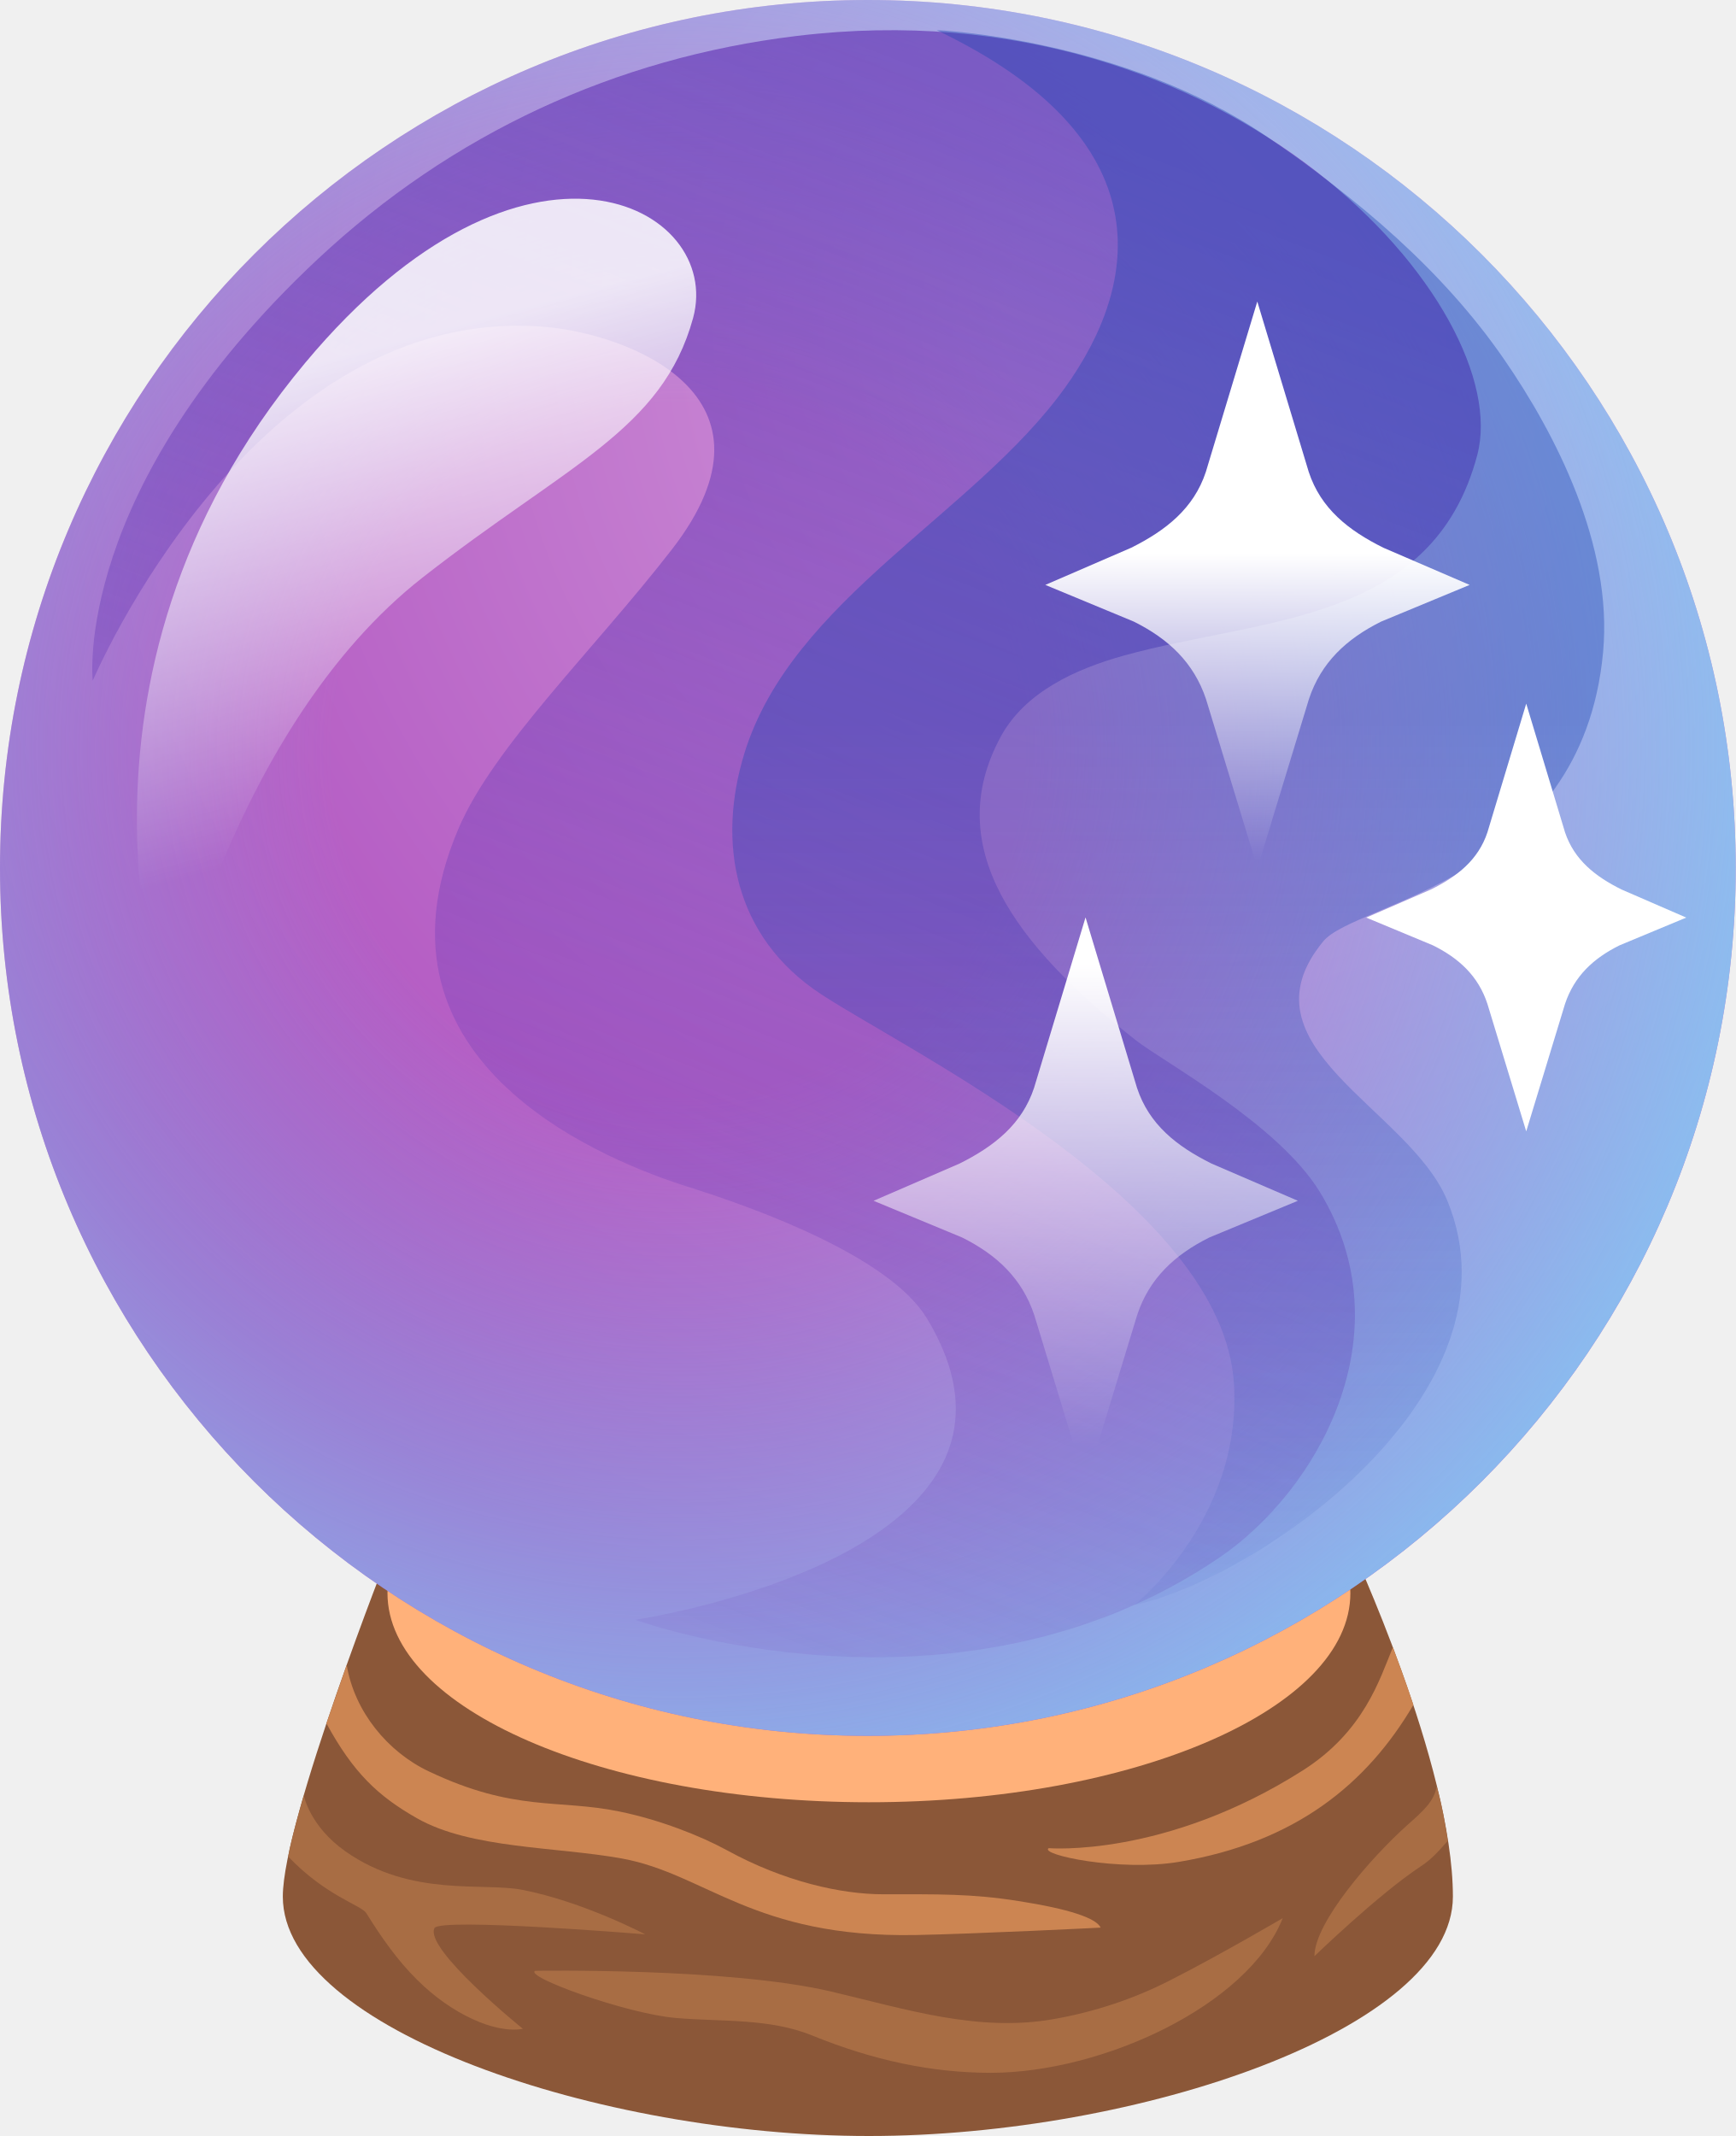
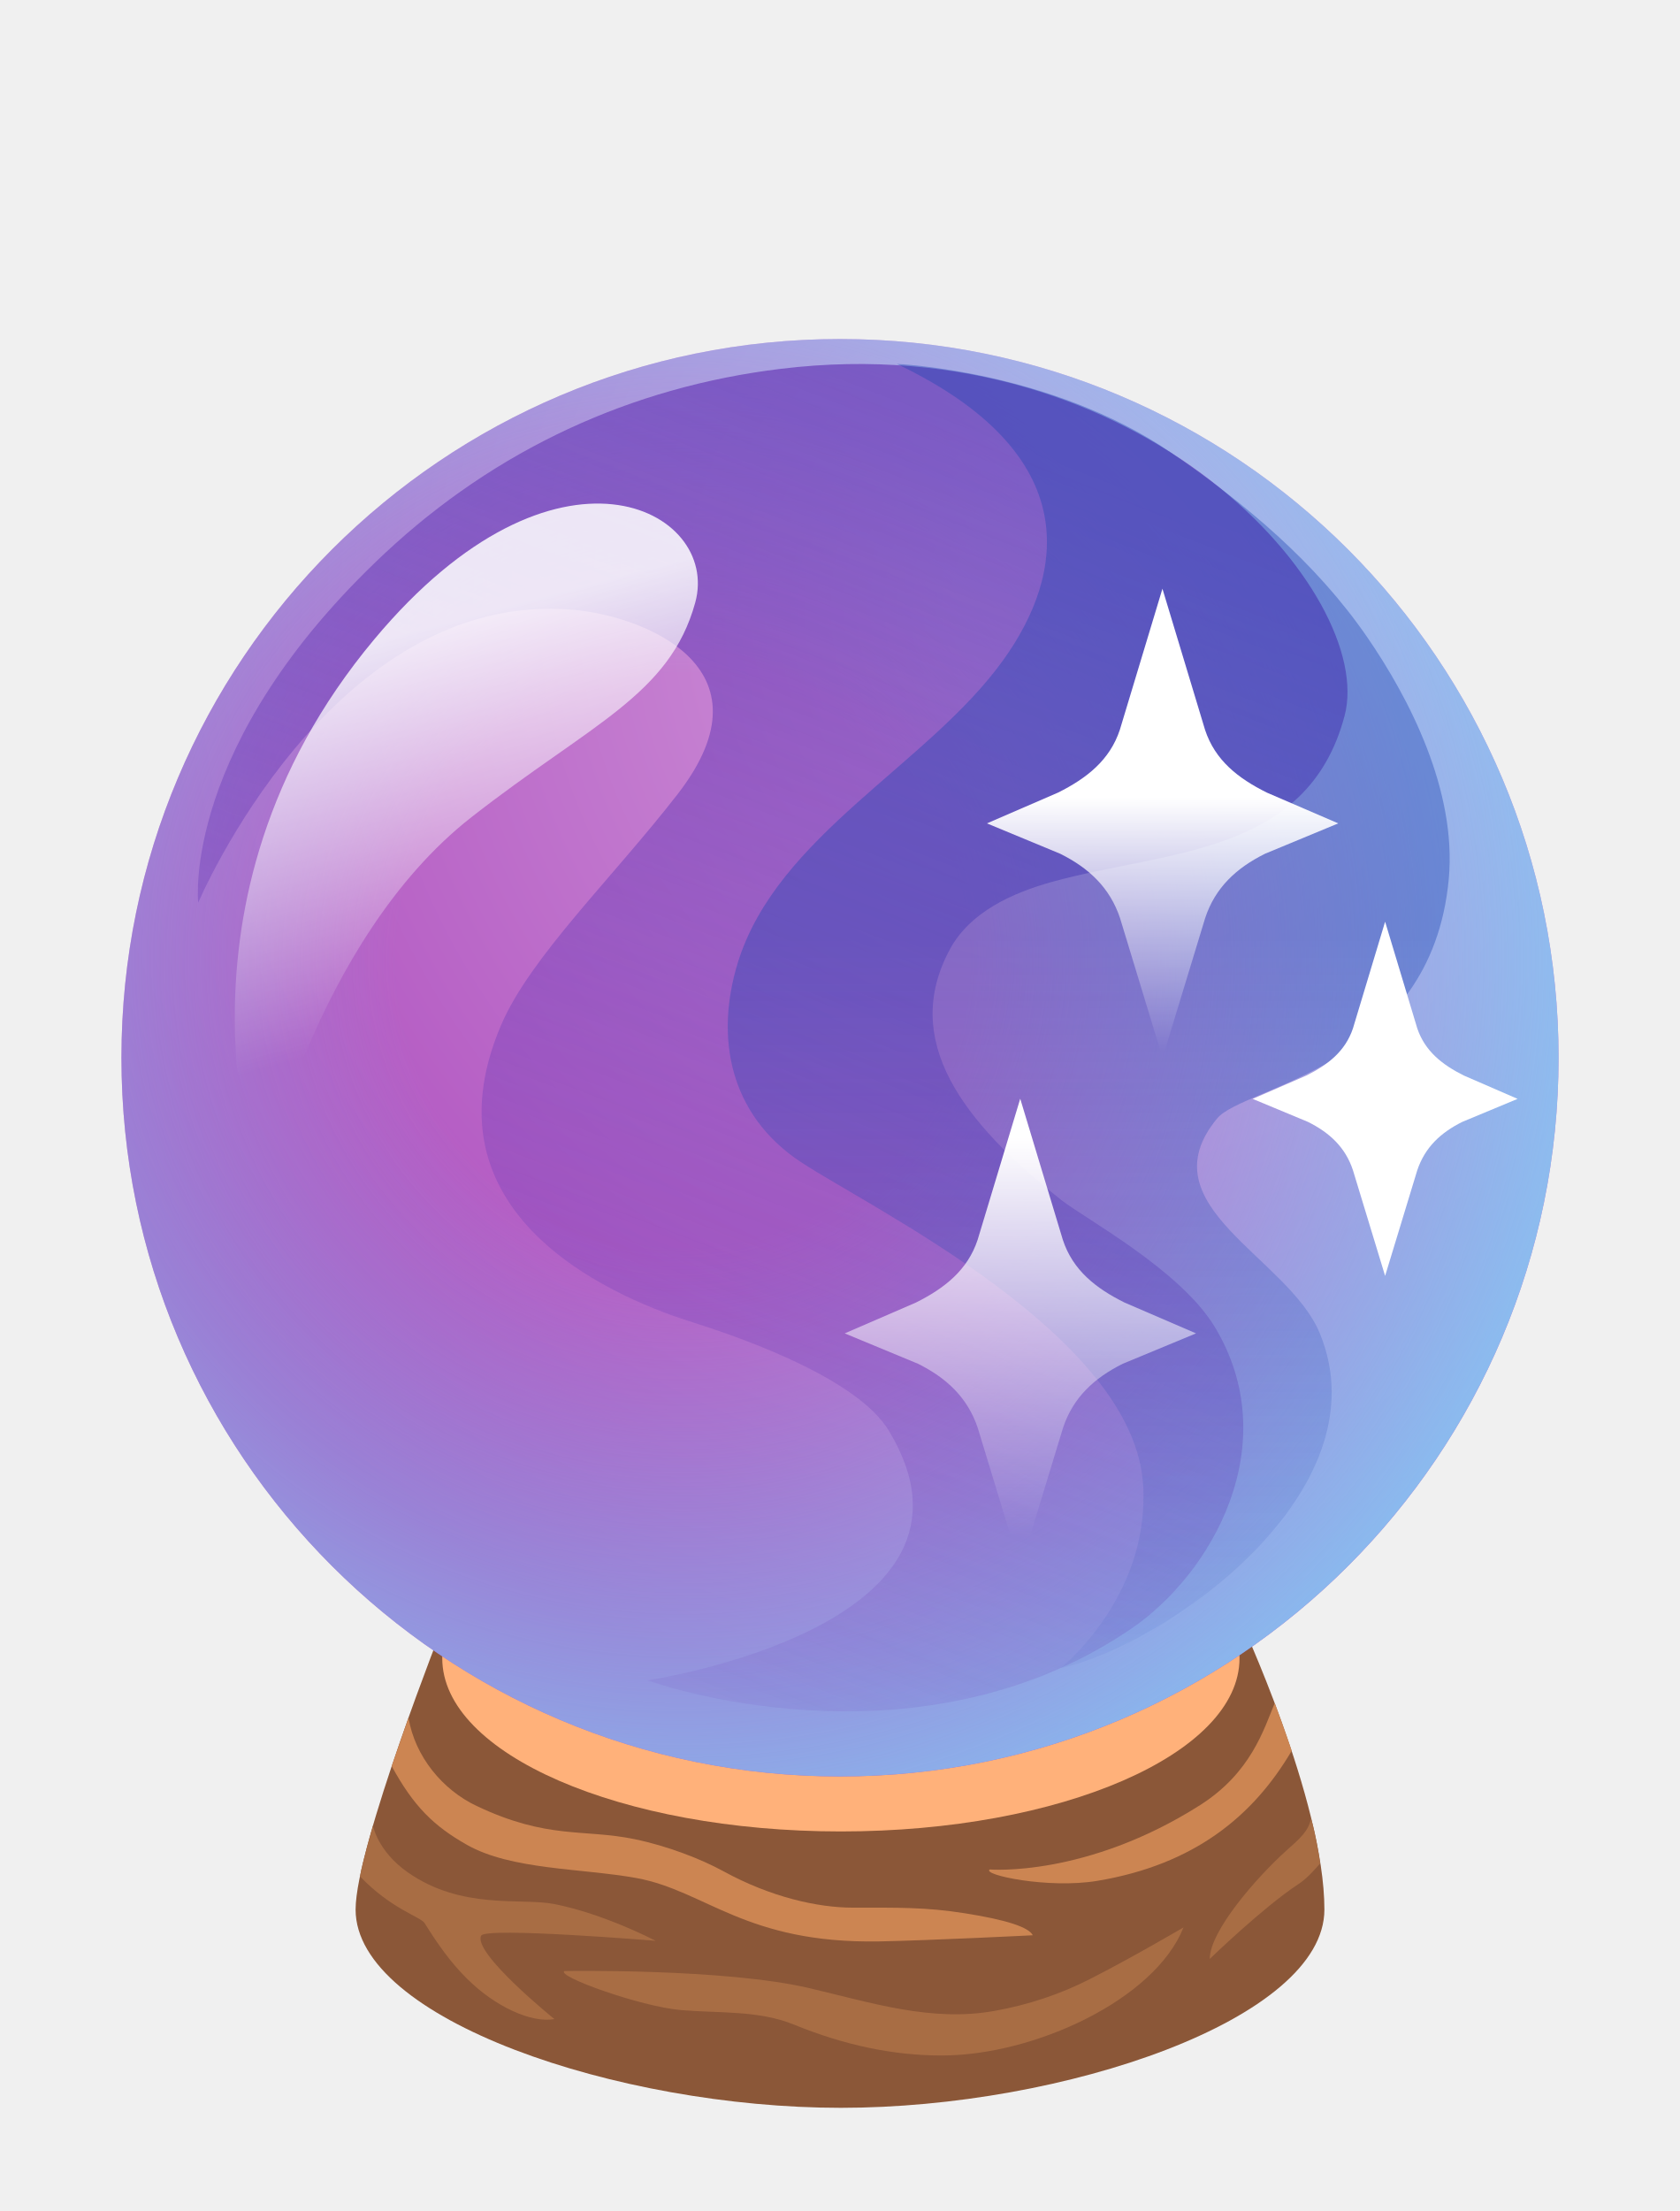
- <svg xmlns="http://www.w3.org/2000/svg" version="1.1" id="Crystal-Ball--Streamline-Noto-Emoji" x="0" y="0" viewBox="0 0 97.52 120" xml:space="preserve" enable-background="new 0 0 128 128" height="360" width="292.56">
+ <svg xmlns="http://www.w3.org/2000/svg" version="1.1" id="Crystal-Ball--Streamline-Noto-Emoji" x="0" y="0" viewBox="0 0 114 150" xml:space="preserve" enable-background="new 0 0 128 128" height="375" width="285">
  <defs id="defs26" />
-   <g id="g26" transform="translate(-15.24,-4)">
+   <g id="g26" transform="translate(-7,19)">
    <g id="g9">
      <g id="g2">
        <path d="m 31.13,110.55 c 0,-4.3 6.01,-19.49 6.01,-19.49 5.79,-1.79 47.6,-0.27 53.97,-0.27 0,0 5.76,12.33 5.76,19.76 0,7.43 -17.68,13.45 -32.81,13.45 -15.13,0 -32.93,-6.02 -32.93,-13.45 z" fill="#8b5738" id="path1" />
        <path d="m 37.01,93.5 a 27.05,11.75 0 1 0 54.1,0 27.05,11.75 0 1 0 -54.1,0" fill="#ffb17a" id="path2" />
      </g>
      <g id="g8">
        <g id="g3">
          <path d="m 38.67,106.15 c 3.02,1.72 7.8,1.59 11.51,2.26 4.72,0.86 7.39,4.46 16.49,4.3 3.25,-0.06 10.83,-0.43 10.41,-0.42 -0.26,-0.53 -1.74,-1.04 -4.62,-1.49 -2.64,-0.42 -4.54,-0.38 -7.6,-0.38 -2.34,0 -5.55,-0.7 -8.79,-2.48 -1.48,-0.81 -3.78,-1.71 -6.03,-2.17 -3.46,-0.71 -5.87,0.04 -10.7,-2.25 -2.31,-1.09 -4.18,-3.35 -4.62,-5.98 l -1.14,3.28 c 1.5,2.75 2.87,4.07 5.09,5.33 z" fill="#cc8552" id="path3" />
        </g>
        <g id="g4">
          <path d="m 88.44,103.46 c -7.74,4.92 -14.28,4.37 -14.28,4.37 -0.55,0.36 3.96,1.33 7.31,0.77 6.58,-1.1 10.58,-4.4 13.18,-8.82 -0.36,-1.12 -1.15,-3.24 -1.15,-3.24 -0.75,1.81 -1.62,4.73 -5.06,6.92 z" fill="#cc8552" id="path4" />
        </g>
        <g id="g5">
          <path d="m 74.51,117.42 c -4.28,0.78 -8.38,-0.55 -12.59,-1.54 -5.77,-1.35 -16.61,-1.16 -16.61,-1.16 -0.65,0.32 5.11,2.41 7.91,2.65 2.55,0.22 5.25,0 7.67,0.99 3.41,1.39 6.71,2.09 10.01,2.09 6.27,0 14.46,-3.78 16.41,-8.69 0,0 -3.58,2.1 -6.36,3.51 -2.02,1.03 -4.2,1.75 -6.44,2.15 z" fill="#a86d44" id="path5" />
        </g>
        <path d="m 35.82,111.48 c 0.85,1.36 1.72,2.62 2.86,3.75 1.93,1.92 4.37,3.03 5.94,2.75 0,0 -5.56,-4.49 -4.97,-5.66 0.3,-0.6 11.84,0.35 11.84,0.35 0,0 -3.5,-1.84 -6.91,-2.5 -2.21,-0.43 -6.25,0.43 -9.93,-2.16 -2.03,-1.43 -2.34,-3.15 -2.34,-3.15 0,0 -0.73,2.49 -0.88,3.44 2.13,2.23 4.11,2.73 4.39,3.18 z" fill="#a86d44" id="path6" />
        <g id="g7">
          <path d="m 94.3,106.54 c -2.02,1.81 -5.21,5.47 -5.21,7.36 0,0 3.58,-3.47 5.99,-5.06 0.6,-0.39 1.03,-0.89 1.5,-1.42 0,0 -0.24,-1.79 -0.62,-3.06 -0.15,0.85 -0.76,1.38 -1.66,2.18 z" fill="#a86d44" id="path7" />
        </g>
      </g>
    </g>
    <g id="g25">
      <g id="g19">
        <g id="g17">
          <radialGradient id="SVGID_1_" cx="77.121" cy="66.694" r="76.184" gradientTransform="rotate(-3.714,-608.323,2.714)" gradientUnits="userSpaceOnUse">
            <stop offset=".104" stop-color="#CE93D8" id="stop9" />
            <stop offset="1" stop-color="#AB47BC" id="stop10" />
          </radialGradient>
          <path d="m 15.24,52.76 a 48.76,48.76 0 1 0 97.52,0 48.76,48.76 0 1 0 -97.52,0" fill="url(#SVGID_1_)" id="path10" style="fill:url(#SVGID_1_)" />
          <radialGradient id="SVGID_2_" cx="53.349" cy="46.135" r="69.389" gradientUnits="userSpaceOnUse">
            <stop offset=".28" stop-color="#81D4FA" stop-opacity="0" id="stop11" />
            <stop offset=".964" stop-color="#81D4FA" stop-opacity=".9" id="stop12" />
          </radialGradient>
          <path d="m 15.24,52.76 a 48.76,48.76 0 1 0 97.52,0 48.76,48.76 0 1 0 -97.52,0" fill="url(#SVGID_2_)" id="path12" style="fill:url(#SVGID_2_)" />
          <linearGradient id="SVGID_3_" gradientUnits="userSpaceOnUse" x1="74.69" y1="10.651" x2="35.942" y2="111.007">
            <stop offset="0" stop-color="#673AB7" id="stop13" />
            <stop offset=".937" stop-color="#673AB7" stop-opacity="0" id="stop14" />
          </linearGradient>
          <path d="m 45.91,22.37 c 4.54,0.39 13.84,3.79 7.07,12.51 -4.45,5.73 -10.01,11.06 -11.98,15.67 -5.69,13.33 8.57,18.77 13,20.16 3.84,1.21 11.24,3.91 13.32,7.36 C 75.35,91.37 50.93,95 50.93,95 c 0,0 17.97,6.55 32.77,-3.46 5.6,-3.79 10.53,-12.61 5.71,-20.55 -2.34,-3.85 -8.79,-7.32 -10.37,-8.56 -6.76,-5.34 -10.93,-10.86 -7.57,-17.05 1.36,-2.5 4.2,-3.8 6.95,-4.56 7.7,-2.13 17.31,-1.75 19.82,-11.26 C 100.41,21.36 84.57,3.04 60,6.02 49.8,7.25 40.62,11.52 33.11,18.54 19.25,31.51 20.45,42.24 20.45,42.24 c 0,0 9.03,-21.3 25.46,-19.87 z" opacity="0.7" fill="url(#SVGID_3_)" id="path14" style="fill:url(#SVGID_3_)" />
          <linearGradient id="SVGID_4_" gradientUnits="userSpaceOnUse" x1="80.878" y1="24.934" x2="80.878" y2="108.077">
            <stop offset=".235" stop-color="#1D44B3" id="stop15" />
            <stop offset=".884" stop-color="#2044B3" stop-opacity=".074" id="stop16" />
            <stop offset=".936" stop-color="#2144B3" stop-opacity="0" id="stop17" />
          </linearGradient>
          <path d="M 99.77,24.22 C 96.29,19.16 91.48,15.14 86.41,11.67 78.32,6.14 67.86,5.69 67.86,5.69 c 12.84,6.14 11.4,14.28 7.21,20.1 -5.1,7.09 -15.33,11.88 -18,20.51 -1.56,5.04 -0.6,10.34 4.31,13.56 4.91,3.22 22.58,11.77 23.19,21.89 0.46,7.62 -5.6,12.42 -5.6,12.42 7.09,-1.53 22.01,-11.97 17.59,-22.71 -2.14,-5.2 -11.87,-8.65 -6.97,-14.58 1.82,-2.21 14.53,-3.39 15.72,-16.25 0.55,-6.01 -2.69,-12.27 -5.54,-16.41 z" opacity="0.39" fill="url(#SVGID_4_)" id="path17" style="fill:url(#SVGID_4_)" />
        </g>
        <linearGradient id="SVGID_5_" gradientUnits="userSpaceOnUse" x1="-2575.355" y1="437.519" x2="-2575.355" y2="471.206" gradientTransform="matrix(-0.965849,0.2591056,0.2591056,0.965849,-2567.86,261.1941)">
          <stop offset=".227" stop-color="#FFFFFF" id="stop18" />
          <stop offset="1" stop-color="#FFFFFF" stop-opacity="0" id="stop19" />
        </linearGradient>
        <path d="m 24.71,61.66 c 0,0 -7.3,-19.36 7.69,-37.29 12.35,-14.78 23.5,-8.8 21.78,-2.5 -1.73,6.3 -7.1,8.24 -15.19,14.57 C 28.3,44.8 24.71,61.66 24.71,61.66 Z" opacity="0.85" fill="url(#SVGID_5_)" id="path19" style="fill:url(#SVGID_5_)" />
      </g>
      <g id="g24">
        <linearGradient id="SVGID_6_" gradientUnits="userSpaceOnUse" x1="85.871" y1="28.96" x2="85.871" y2="52.387">
          <stop offset=".261" stop-color="#FFFFFF" id="stop20" />
          <stop offset="1" stop-color="#FFFFFF" stop-opacity="0" id="stop21" />
        </linearGradient>
        <path d="M 92.96,34.77 C 91.01,33.8 89.45,32.58 88.77,30.51 l -2.89,-9.57 -2.89,9.57 c -0.68,2.06 -2.25,3.29 -4.19,4.26 l -4.83,2.09 4.97,2.06 c 1.95,0.97 3.37,2.3 4.06,4.36 l 2.89,9.49 2.89,-9.49 c 0.68,-2.06 2.11,-3.39 4.06,-4.36 l 4.97,-2.06 z" fill="url(#SVGID_6_)" id="path21" style="fill:url(#SVGID_6_)" />
        <linearGradient id="SVGID_7_" gradientUnits="userSpaceOnUse" x1="76.221" y1="58.161" x2="76.221" y2="85.231">
          <stop offset="0" stop-color="#FFFFFF" id="stop22" />
          <stop offset="1" stop-color="#FFFFFF" stop-opacity="0" id="stop23" />
        </linearGradient>
        <path d="M 83.31,69.37 C 81.36,68.4 79.8,67.18 79.12,65.11 l -2.89,-9.57 -2.89,9.57 c -0.68,2.06 -2.25,3.29 -4.19,4.26 l -4.83,2.09 4.97,2.06 c 1.95,0.97 3.37,2.3 4.06,4.36 l 2.89,9.49 2.89,-9.49 c 0.68,-2.06 2.11,-3.39 4.06,-4.36 l 4.97,-2.06 z" fill="url(#SVGID_7_)" id="path23" style="fill:url(#SVGID_7_)" />
        <path d="m 106.34,53.97 c -1.47,-0.73 -2.65,-1.66 -3.17,-3.21 l -2.18,-7.23 -2.18,7.23 c -0.52,1.56 -1.7,2.48 -3.17,3.21 l -3.64,1.58 3.75,1.56 c 1.47,0.73 2.55,1.73 3.06,3.29 l 2.18,7.16 2.18,-7.16 c 0.52,-1.56 1.59,-2.56 3.06,-3.29 l 3.75,-1.56 z" fill="#ffffff" id="path24" />
      </g>
    </g>
  </g>
</svg>
